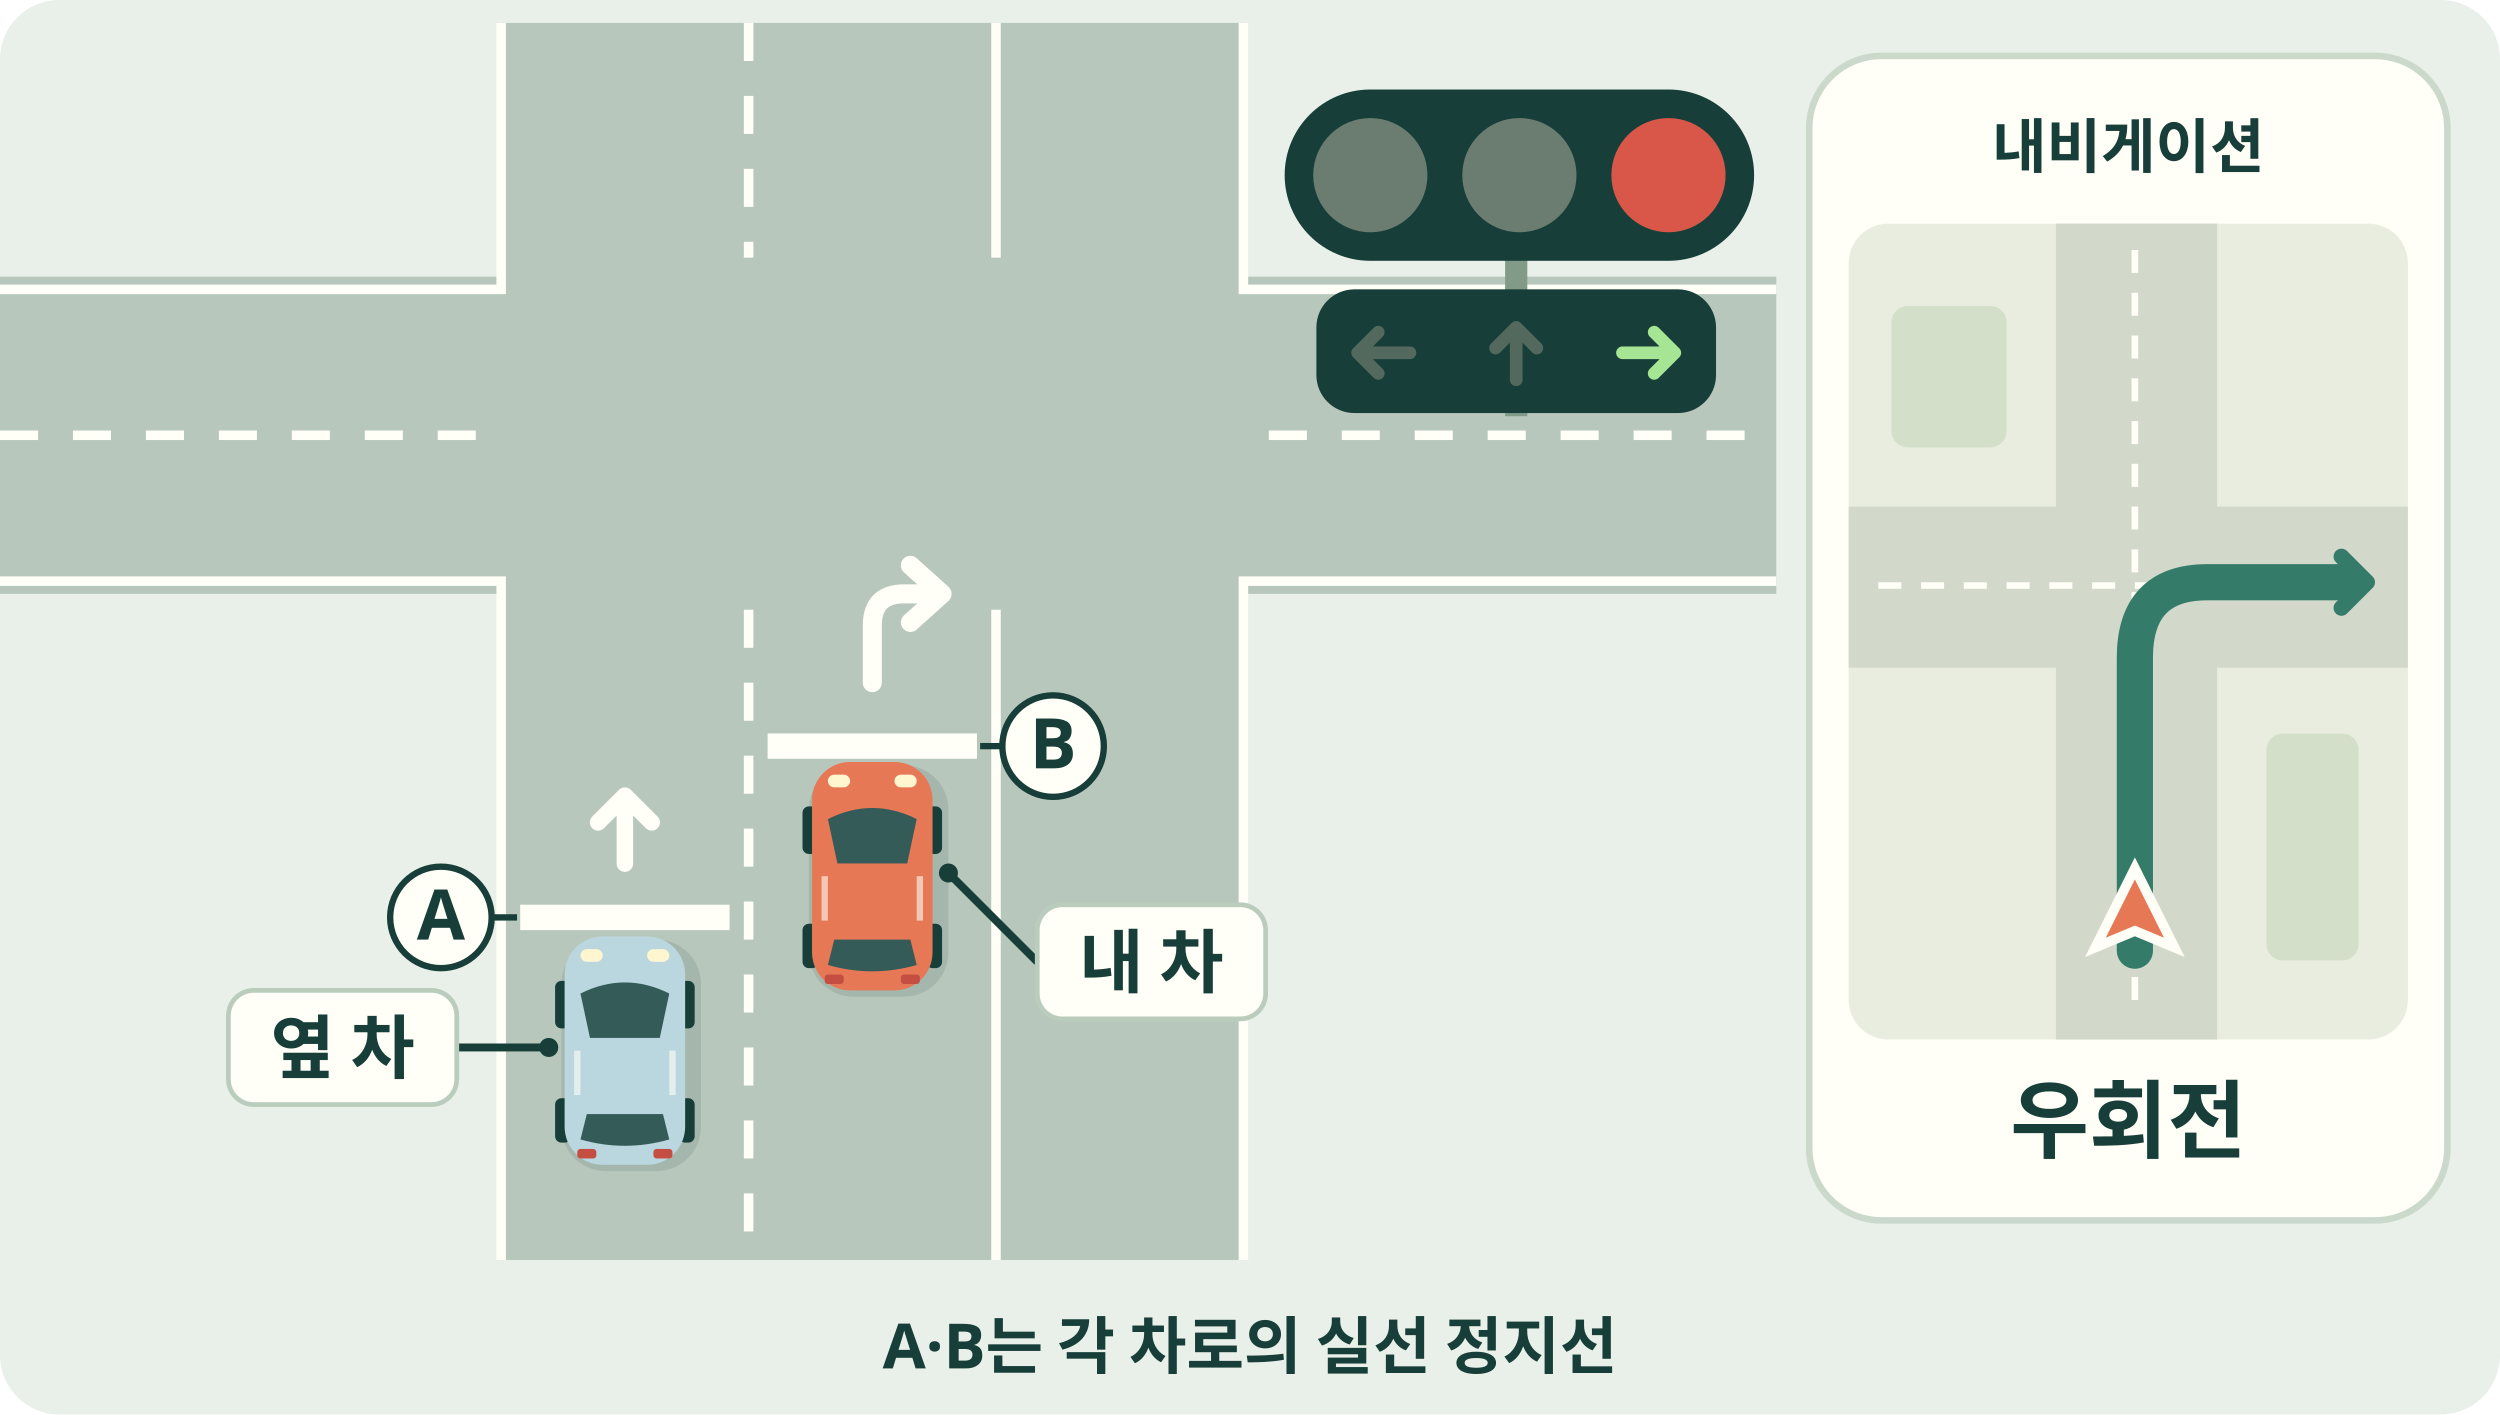
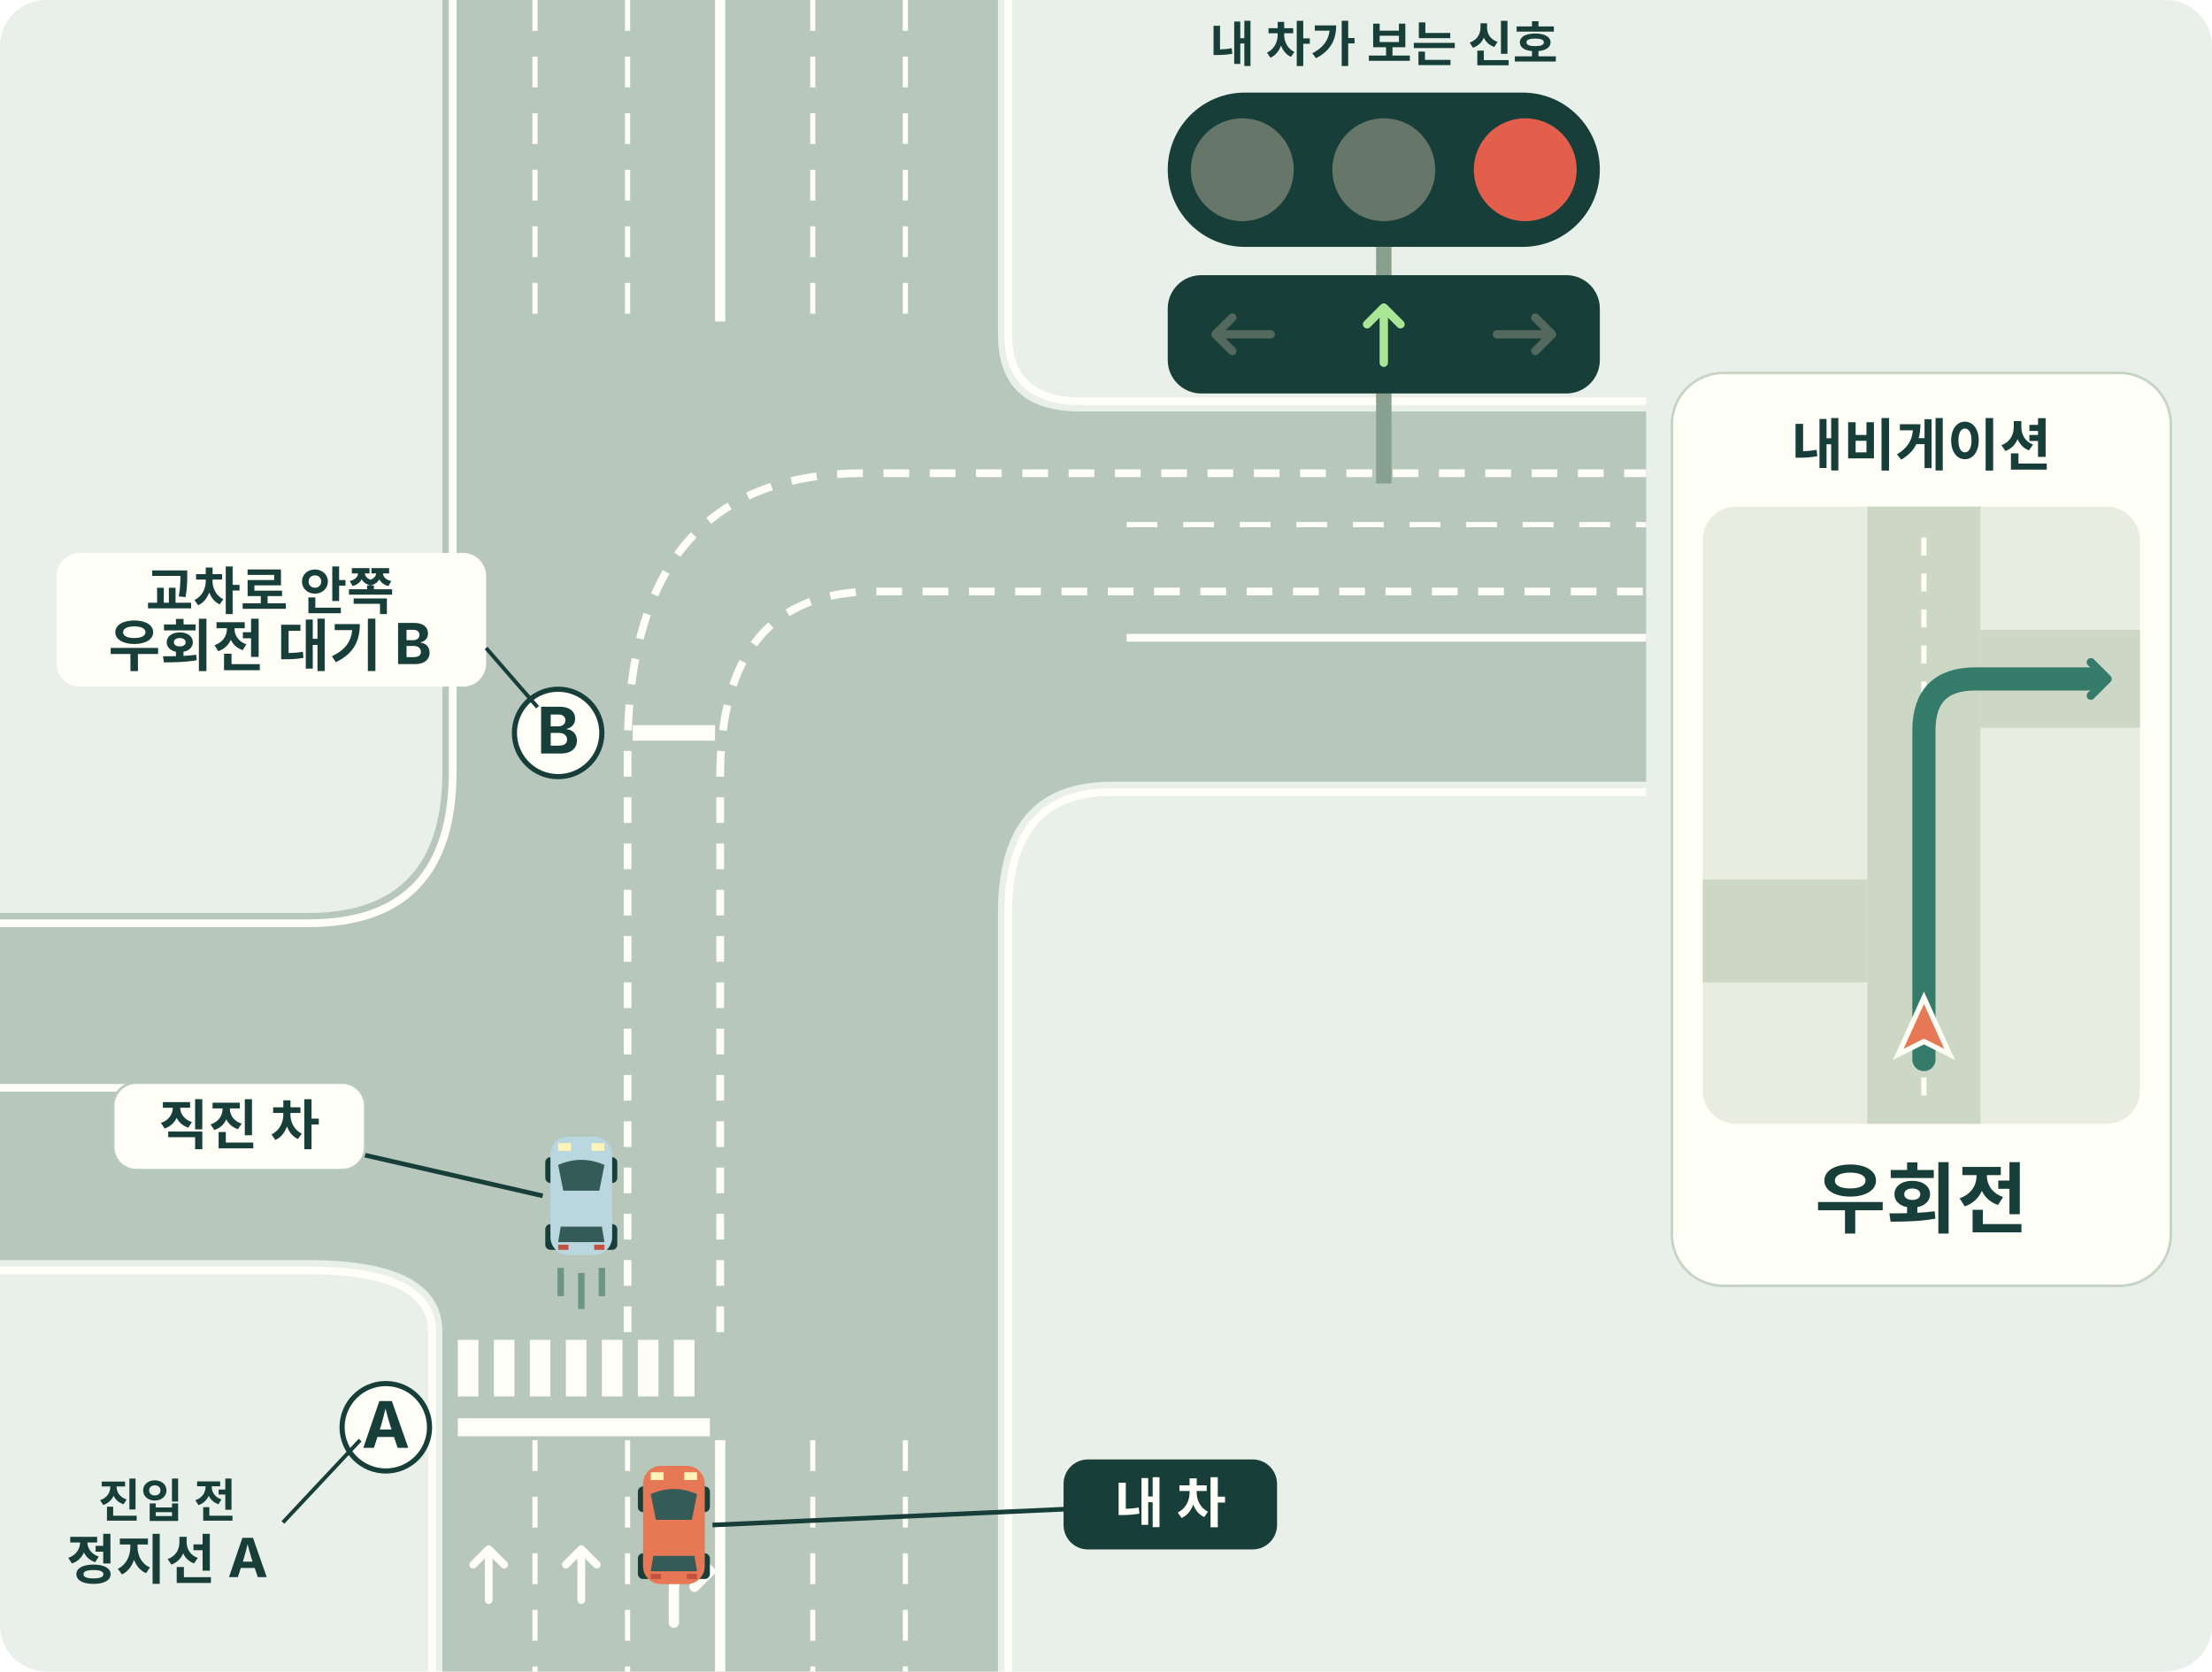
- <svg xmlns="http://www.w3.org/2000/svg" data-question-id="turn-03" viewBox="0 0 760 430" role="img" aria-label="옆 직진 차는 멈춰 있어요. B선의 나는요?. A·B는 각 차로의 실선 정지선. 빨간 원형 신호. 녹색 화살표: 우회전. 내비 경로: 우회전. 내 차는 오른쪽 차로" class="scene-art">
-   <rect width="760" height="430" rx="18" fill="#e9f0e9" />
-   <svg width="540" height="390" viewBox="0 0 560 390" x="0" y="0" overflow="hidden">
-     <rect y="80" width="560" height="100" fill="#b8c7bc" />
-     <rect x="158" width="234" height="390" fill="#b8c7bc" />
-     <path d="M0 84h158V0M392 0v84h168M0 176h158v214M392 390V176h168" stroke="#fffef7" stroke-width="3" fill="none" />
-     <path d="M314 0v74M314 185v205" stroke="#fffef7" stroke-width="3" />
-     <path d="M236 0v74M236 185v205M0 130h150M400 130h160" stroke="#fffef7" stroke-width="3" stroke-dasharray="12 11" />
-     <g transform="translate(197 254) rotate(0) scale(0.65)">
-       <path d="M0 17v-32M-13 -3L0 -16 13 -3" fill="none" stroke="#fffef7" stroke-width="8" stroke-linecap="round" stroke-linejoin="round" />
+ <svg xmlns="http://www.w3.org/2000/svg" data-question-id="turn-03" viewBox="0 0 860 650" role="img" aria-label="직진 화살표가 켜졌어요. 우회전하려는 나도 B로 갈까요?. 빨간 원형 신호. 녹색 화살표: 직진. 내비 경로: 우회전. 넓고 어긋난 교차로. 진입 전 정지선 A와 교차로 깊숙한 우회전 대기 표시 B 사이에 여러 대 길이의 진입 구간이 있음. 내 차는 A 정지선 이전. 진행할 경로에 다른 차나 보행자 없음" data-scenario-feature="deep-right-turn" style="font-family:-apple-system,BlinkMacSystemFont,'Apple SD Gothic Neo',sans-serif">
+   <rect width="860" height="650" rx="18" fill="#e9f0e9" />
+   <g data-road-layout="large-offset-intersection" data-entry-line-y="555" data-waiting-line-y="285" data-stage="before-entry">
+     <path d="M0 355H120Q172 355 172 300V0H388V130Q388 160 420 160H640V304H432Q388 304 388 355V650H172V518Q172 490 120 490H0Z" fill="#b8c7bc" />
+     <path d="M0 359H120Q176 359 176 300V0M392 0V130Q392 156 420 156H640M640 308H432Q392 308 392 355V650M168 650V518Q168 494 120 494H0" fill="none" stroke="#fffef7" stroke-width="3" />
+     <path d="M280 0V125M280 560V650" fill="none" stroke="#fffef7" stroke-width="4" />
+     <path d="M208 0V130M244 0V130M316 0V130M352 0V130M208 560V650M244 560V650M316 560V650M352 560V650" fill="none" stroke="#fffef7" stroke-width="2" stroke-dasharray="12 10" />
+     <path d="M0 423H118M438 248H640" fill="none" stroke="#fffef7" stroke-width="3" />
+     <path d="M438 204H640" fill="none" stroke="#fffef7" stroke-width="2" stroke-dasharray="12 10" />
+     <g data-crosswalk="entry">
+       <rect x="178" y="521" width="8" height="22" fill="#fffef7" />
+       <rect x="192" y="521" width="8" height="22" fill="#fffef7" />
+       <rect x="206" y="521" width="8" height="22" fill="#fffef7" />
+       <rect x="220" y="521" width="8" height="22" fill="#fffef7" />
+       <rect x="234" y="521" width="8" height="22" fill="#fffef7" />
+       <rect x="248" y="521" width="8" height="22" fill="#fffef7" />
+       <rect x="262" y="521" width="8" height="22" fill="#fffef7" />
    </g>
-     <path d="M275 208v-18q0 -10 10 -10h12m-10 -9 10 9 -10 9" stroke="#fffef7" stroke-width="6" fill="none" stroke-linecap="round" stroke-linejoin="round" />
-     <path data-marking="stop-line" data-line-id="A" data-lane="straight" d="M164 282h66" stroke="#fffef7" stroke-width="8" />
-     <path data-marking="stop-line" data-line-id="B" data-lane="right" d="M242 228h66" stroke="#fffef7" stroke-width="8" />
-     <circle cx="139" cy="282" r="16" fill="#fffef7" stroke="#173e38" stroke-width="2" />
-     <text x="139" y="289" font-size="22" fill="#173e38" font-family="Pretendard, 'Noto Sans KR', sans-serif" font-weight="700" text-anchor="middle">A</text>
-     <circle cx="332" cy="228" r="16" fill="#fffef7" stroke="#173e38" stroke-width="2" />
-     <text x="332" y="235" font-size="22" fill="#173e38" font-family="Pretendard, 'Noto Sans KR', sans-serif" font-weight="700" text-anchor="middle">B</text>
-     <path d="M155 282h8M309 228h7" stroke="#173e38" stroke-width="2" />
-     <g data-vehicle-role="own" data-car-x="275" data-car-y="268" data-car-role="내 차" data-car-side="right" data-car-dy="28" transform="translate(275 268) rotate(0) scale(1)">
-       <rect x="-20" y="-34" width="44" height="73" rx="14" fill="#173e38" opacity=".12" />
-       <rect x="-22" y="-21" width="5" height="15" rx="2" fill="#173e38" />
-       <rect x="17" y="-21" width="5" height="15" rx="2" fill="#173e38" />
-       <rect x="-22" y="16" width="5" height="14" rx="2" fill="#173e38" />
-       <rect x="17" y="16" width="5" height="14" rx="2" fill="#173e38" />
-       <rect x="-19" y="-35" width="38" height="72" rx="12" fill="#e67855" />
-       <path d="M-14 -17q14 -7 28 0l-3 14h-22Z" fill="#355b59" />
-       <path d="M-12 21h24l2 8q-14 4 -28 0Z" fill="#355b59" />
-       <path d="M-15 1v14M15 1v14" stroke="#fffef7" stroke-opacity=".6" stroke-width="2" />
-       <rect x="-14" y="-31" width="7" height="4" rx="2" fill="#fff6cf" />
-       <rect x="7" y="-31" width="7" height="4" rx="2" fill="#fff6cf" />
-       <rect x="-15" y="32" width="6" height="3" rx="1" fill="#c34e41" />
-       <rect x="9" y="32" width="6" height="3" rx="1" fill="#c34e41" />
+     <path data-marking="stop-line" data-line-id="A" d="M178 555H276" stroke="#fffef7" stroke-width="7" />
+     <path d="M244 518V292Q244 184 336 184H640" fill="none" stroke="#fffef7" stroke-width="3" stroke-dasharray="10 8" />
+     <path d="M280 518V302Q280 230 340 230H640" fill="none" stroke="#fffef7" stroke-width="3" stroke-dasharray="10 8" />
+     <path data-marking="waiting-guide" data-line-id="B" d="M246 285H278" stroke="#fffef7" stroke-width="6" />
+     <circle cx="150" cy="555" r="17" fill="#fffef7" stroke="#173e38" stroke-width="2" />
+     <text x="150" y="563" font-size="25" fill="#173e38" font-weight="700" text-anchor="middle">A</text>
+     <circle cx="217" cy="285" r="17" fill="#fffef7" stroke="#173e38" stroke-width="2" />
+     <text x="217" y="293" font-size="25" fill="#173e38" font-weight="700" text-anchor="middle">B</text>
+     <path d="M0 17V-16m-10 10 10-10 10 10" fill="none" stroke="#fffef7" stroke-width="5" stroke-linecap="round" stroke-linejoin="round" transform="translate(190 612) rotate(0) scale(0.6)" />
+     <path d="M0 17V-16m-10 10 10-10 10 10" fill="none" stroke="#fffef7" stroke-width="5" stroke-linecap="round" stroke-linejoin="round" transform="translate(226 612) rotate(0) scale(0.6)" />
+     <path d="M262 631v-13q0-7 7-7h7m-6-6 6 6-6 6" fill="none" stroke="#fffef7" stroke-width="4" stroke-linecap="round" />
+     <text x="65" y="590" font-size="18" fill="#173e38" font-weight="700" text-anchor="middle">진입 전</text>
+     <text x="65" y="614" font-size="21" fill="#173e38" font-weight="700" text-anchor="middle">정지선 A</text>
+     <path d="M110 592L140 560" fill="none" stroke="#173e38" stroke-width="1.5" />
+     <rect x="22" y="215" width="167" height="52" rx="9" fill="#fffef7" />
+     <text x="105" y="237" font-size="20" fill="#173e38" font-weight="700" text-anchor="middle">교차로 안쪽</text>
+     <text x="105" y="259" font-size="22" fill="#173e38" font-weight="700" text-anchor="middle">우회전 대기 B</text>
+     <path d="M189 252L209 275" fill="none" stroke="#173e38" stroke-width="1.5" />
+   </g>
+   <g data-vehicle-role="adjacent" data-car-x="226" data-car-y="465" data-car-length="46" transform="translate(226 465) rotate(0)">
+     <rect x="-14" y="-15" width="28" height="10" rx="2" fill="#173e38" />
+     <rect x="-14" y="11" width="28" height="10" rx="2" fill="#173e38" />
+     <rect x="-12" y="-23" width="24" height="46" rx="7" fill="#bad6df" />
+     <path d="M-9 -12q9-4 18 0l-2 10h-14ZM-8 12h16l1 6h-18Z" fill="#355b59" />
+     <path d="M-9 -19h5m8 0h5" stroke="#fff3b8" stroke-width="3" />
+     <path d="M-9 20h4m10 0h4" stroke="#c25142" stroke-width="2" />
+   </g>
+   <g>
+     <path d="M93 438L211 465" fill="none" stroke="#173e38" stroke-width="1.8" />
+     <rect x="44" y="421" width="98" height="34" rx="9" fill="#fffef7" stroke="#b8cbbb" />
+     <text x="93" y="445" font-size="21" fill="#173e38" font-weight="700" text-anchor="middle">직진 차</text>
+   </g>
+   <path d="M218 493v11m8-9v14m8-16v11" fill="none" stroke="#6d9484" stroke-width="2.5" />
+   <g data-vehicle-role="own" data-car-x="262" data-car-y="593" data-car-length="46" transform="translate(262 593) rotate(0)">
+     <rect x="-14" y="-15" width="28" height="10" rx="2" fill="#173e38" />
+     <rect x="-14" y="11" width="28" height="10" rx="2" fill="#173e38" />
+     <rect x="-12" y="-23" width="24" height="46" rx="7" fill="#e67855" />
+     <path d="M-9 -12q9-4 18 0l-2 10h-14ZM-8 12h16l1 6h-18Z" fill="#355b59" />
+     <path d="M-9 -19h5m8 0h5" stroke="#fff3b8" stroke-width="3" />
+     <path d="M-9 20h4m10 0h4" stroke="#c25142" stroke-width="2" />
+   </g>
+   <g>
+     <path d="M455 585L277 593" fill="none" stroke="#173e38" stroke-width="1.8" />
+     <rect x="414" y="568" width="82" height="34" rx="9" fill="#173e38" stroke="#173e38" />
+     <text x="455" y="592" font-size="21" fill="#173e38" font-weight="700" text-anchor="middle" style="fill:#fffef7">내 차</text>
+   </g>
+   <g data-signal-type="road" transform="translate(454 36)">
+     <rect width="168" height="60" rx="30" fill="#173e38" />
+     <circle cx="29" cy="30" r="20" fill="#66776a" />
+     <circle cx="84" cy="30" r="20" fill="#66776a" />
+     <circle cx="139" cy="30" r="20" fill="#e35f4c" />
+     <path d="M84 60v92" stroke="#88a08e" stroke-width="6" />
+     <rect y="71" width="168" height="46" rx="13" fill="#173e38" />
+     <g data-arrow="left" data-lit="false">
+       <path d="M0 17V-16m-10 10 10-10 10 10" fill="none" stroke="#53695d" stroke-width="5" stroke-linecap="round" stroke-linejoin="round" transform="translate(29 94) rotate(-90) scale(0.65)" />
    </g>
-     <g data-vehicle-role="adjacent" data-car-x="197" data-car-y="323" data-car-role="옆 차" data-car-side="left" data-car-dy="0" transform="translate(197 323) rotate(0) scale(1)">
-       <rect x="-20" y="-34" width="44" height="73" rx="14" fill="#173e38" opacity=".12" />
-       <rect x="-22" y="-21" width="5" height="15" rx="2" fill="#173e38" />
-       <rect x="17" y="-21" width="5" height="15" rx="2" fill="#173e38" />
-       <rect x="-22" y="16" width="5" height="14" rx="2" fill="#173e38" />
-       <rect x="17" y="16" width="5" height="14" rx="2" fill="#173e38" />
-       <rect x="-19" y="-35" width="38" height="72" rx="12" fill="#bad6df" />
-       <path d="M-14 -17q14 -7 28 0l-3 14h-22Z" fill="#355b59" />
-       <path d="M-12 21h24l2 8q-14 4 -28 0Z" fill="#355b59" />
-       <path d="M-15 1v14M15 1v14" stroke="#fffef7" stroke-opacity=".6" stroke-width="2" />
-       <rect x="-14" y="-31" width="7" height="4" rx="2" fill="#fff6cf" />
-       <rect x="7" y="-31" width="7" height="4" rx="2" fill="#fff6cf" />
-       <rect x="-15" y="32" width="6" height="3" rx="1" fill="#c34e41" />
-       <rect x="9" y="32" width="6" height="3" rx="1" fill="#c34e41" />
+     <g data-arrow="straight" data-lit="true">
+       <path d="M0 17V-16m-10 10 10-10 10 10" fill="none" stroke="#a9e797" stroke-width="5" stroke-linecap="round" stroke-linejoin="round" transform="translate(84 94) rotate(0) scale(0.65)" />
    </g>
-     <g data-signal-type="road" transform="translate(405 21)">
-       <path d="M73 48v55" stroke="#819b88" stroke-width="7" />
-       <rect width="148" height="54" rx="27" fill="#173e38" />
-       <circle cx="27" cy="27" r="18" fill="#6b7d70" />
-       <circle cx="74" cy="27" r="18" fill="#6b7d70" />
-       <circle cx="121" cy="27" r="18" fill="#d95748" />
-       <rect x="10" y="63" width="126" height="39" rx="12" fill="#173e38" />
-       <g data-arrow="left" data-lit="false">
-         <g transform="translate(31 83) rotate(-90) scale(0.5)">
-           <path d="M0 17v-32M-13 -3L0 -16 13 -3" fill="none" stroke="#53695d" stroke-width="8" stroke-linecap="round" stroke-linejoin="round" />
-         </g>
-       </g>
-       <g data-arrow="straight" data-lit="false">
-         <g transform="translate(73 83) rotate(0) scale(0.5)">
-           <path d="M0 17v-32M-13 -3L0 -16 13 -3" fill="none" stroke="#53695d" stroke-width="8" stroke-linecap="round" stroke-linejoin="round" />
-         </g>
-       </g>
-       <g data-arrow="right" data-lit="true">
-         <g transform="translate(115 83) rotate(90) scale(0.5)">
-           <path d="M0 17v-32M-13 -3L0 -16 13 -3" fill="none" stroke="#a5e593" stroke-width="8" stroke-linecap="round" stroke-linejoin="round" />
-         </g>
+     <g data-arrow="right" data-lit="false">
+       <path d="M0 17V-16m-10 10 10-10 10 10" fill="none" stroke="#53695d" stroke-width="5" stroke-linecap="round" stroke-linejoin="round" transform="translate(139 94) rotate(90) scale(0.65)" />
+     </g>
+     <text x="84" y="-12" font-size="19" fill="#173e38" font-weight="700" text-anchor="middle">내 차가 보는 신호</text>
+   </g>
+   <g data-navigation="offset-junction" transform="translate(650 145)">
+     <rect width="194" height="355" rx="20" fill="#fffef7" stroke="#c4d4c5" />
+     <text x="97" y="36" font-size="22" fill="#173e38" font-weight="700" text-anchor="middle">내비게이션</text>
+     <g transform="translate(12 52)">
+       <g>
+         <rect width="170" height="240" rx="13" fill="#e8ede0" />
+         <rect x="64" width="44" height="240" fill="#ccd7c5" />
+         <path d="M108 48H170V86H108M0 145H64V185H0" fill="#ccd7c5" />
+         <path d="M86 12V230" stroke="#fffef7" stroke-width="2" stroke-dasharray="7 7" />
+         <path d="M86 215V87Q86 67 106 67H150" fill="none" stroke="#347b69" stroke-width="9" stroke-linecap="round" />
+         <path d="M0 17V-16m-10 10 10-10 10 10" fill="none" stroke="#347b69" stroke-width="5" stroke-linecap="round" stroke-linejoin="round" transform="translate(147 67) rotate(90) scale(0.65)" />
+         <path d="M86 191l-10 22 10-5 10 5Z" fill="#e67855" stroke="#fffef7" stroke-width="2" />
      </g>
    </g>
-     <g class="vehicle-callout">
-       <path d="M327 296L299 268" stroke="#173e38" stroke-width="2.5" />
-       <circle cx="299" cy="268" r="3" fill="#173e38" />
-       <rect x="327" y="278" width="72" height="36" rx="8" fill="#fffef7" stroke="#bacdbd" stroke-width="1.5" />
-       <text x="363" y="304" font-size="22" fill="#173e38" font-family="Pretendard, 'Noto Sans KR', sans-serif" font-weight="700" text-anchor="middle">내 차</text>
-     </g>
-     <g class="vehicle-callout">
-       <path d="M144 323L173 323" stroke="#173e38" stroke-width="2.5" />
-       <circle cx="173" cy="323" r="3" fill="#173e38" />
-       <rect x="72" y="305" width="72" height="36" rx="8" fill="#fffef7" stroke="#bacdbd" stroke-width="1.5" />
-       <text x="108" y="331" font-size="22" fill="#173e38" font-family="Pretendard, 'Noto Sans KR', sans-serif" font-weight="700" text-anchor="middle">옆 차</text>
-     </g>
-   </svg>
-   <g transform="translate(550 17)">
-     <rect width="194" height="354" rx="22" fill="#fffef7" stroke="#cbd9cb" stroke-width="2" />
-     <text x="97" y="34" font-size="18" fill="#173e38" font-family="Pretendard, 'Noto Sans KR', sans-serif" font-weight="700" text-anchor="middle">내비게이션</text>
-     <rect x="12" y="51" width="170" height="248" rx="12" fill="#e9ede0" />
-     <rect x="75" y="51" width="49" height="248" fill="#d2d9cb" />
-     <rect x="12" y="137" width="170" height="49" fill="#d2d9cb" />
-     <path d="M99 59v234M21 161h154" stroke="#fffef7" stroke-width="2" stroke-dasharray="7 6" />
-     <rect x="25" y="76" width="35" height="43" rx="5" fill="#d3dfc9" />
-     <rect x="139" y="206" width="28" height="69" rx="5" fill="#d3dfc9" />
-     <path d="M99 272V183Q99 160 121 160H163" fill="none" stroke="#347b69" stroke-width="11" stroke-linecap="round" stroke-linejoin="round" />
-     <g transform="translate(160 160) rotate(90) scale(0.6)">
-       <path d="M0 17v-32M-13 -3L0 -16 13 -3" fill="none" stroke="#347b69" stroke-width="8" stroke-linecap="round" stroke-linejoin="round" />
-     </g>
-     <path d="M99 247l-12 24 12 -5 12 5Z" fill="#e67855" stroke="#fffef7" stroke-width="3" />
-     <text x="97" y="333" font-size="26" fill="#173e38" font-family="Pretendard, 'Noto Sans KR', sans-serif" font-weight="700" text-anchor="middle">우회전</text>
+     <text x="97" y="332" font-size="30" fill="#173e38" font-weight="700" text-anchor="middle">우회전</text>
  </g>
-   <text x="380" y="416" font-size="19" fill="#173e38" font-family="Pretendard, 'Noto Sans KR', sans-serif" font-weight="700" text-anchor="middle">A·B는 각 차로의 실선 정지선</text>
</svg>
